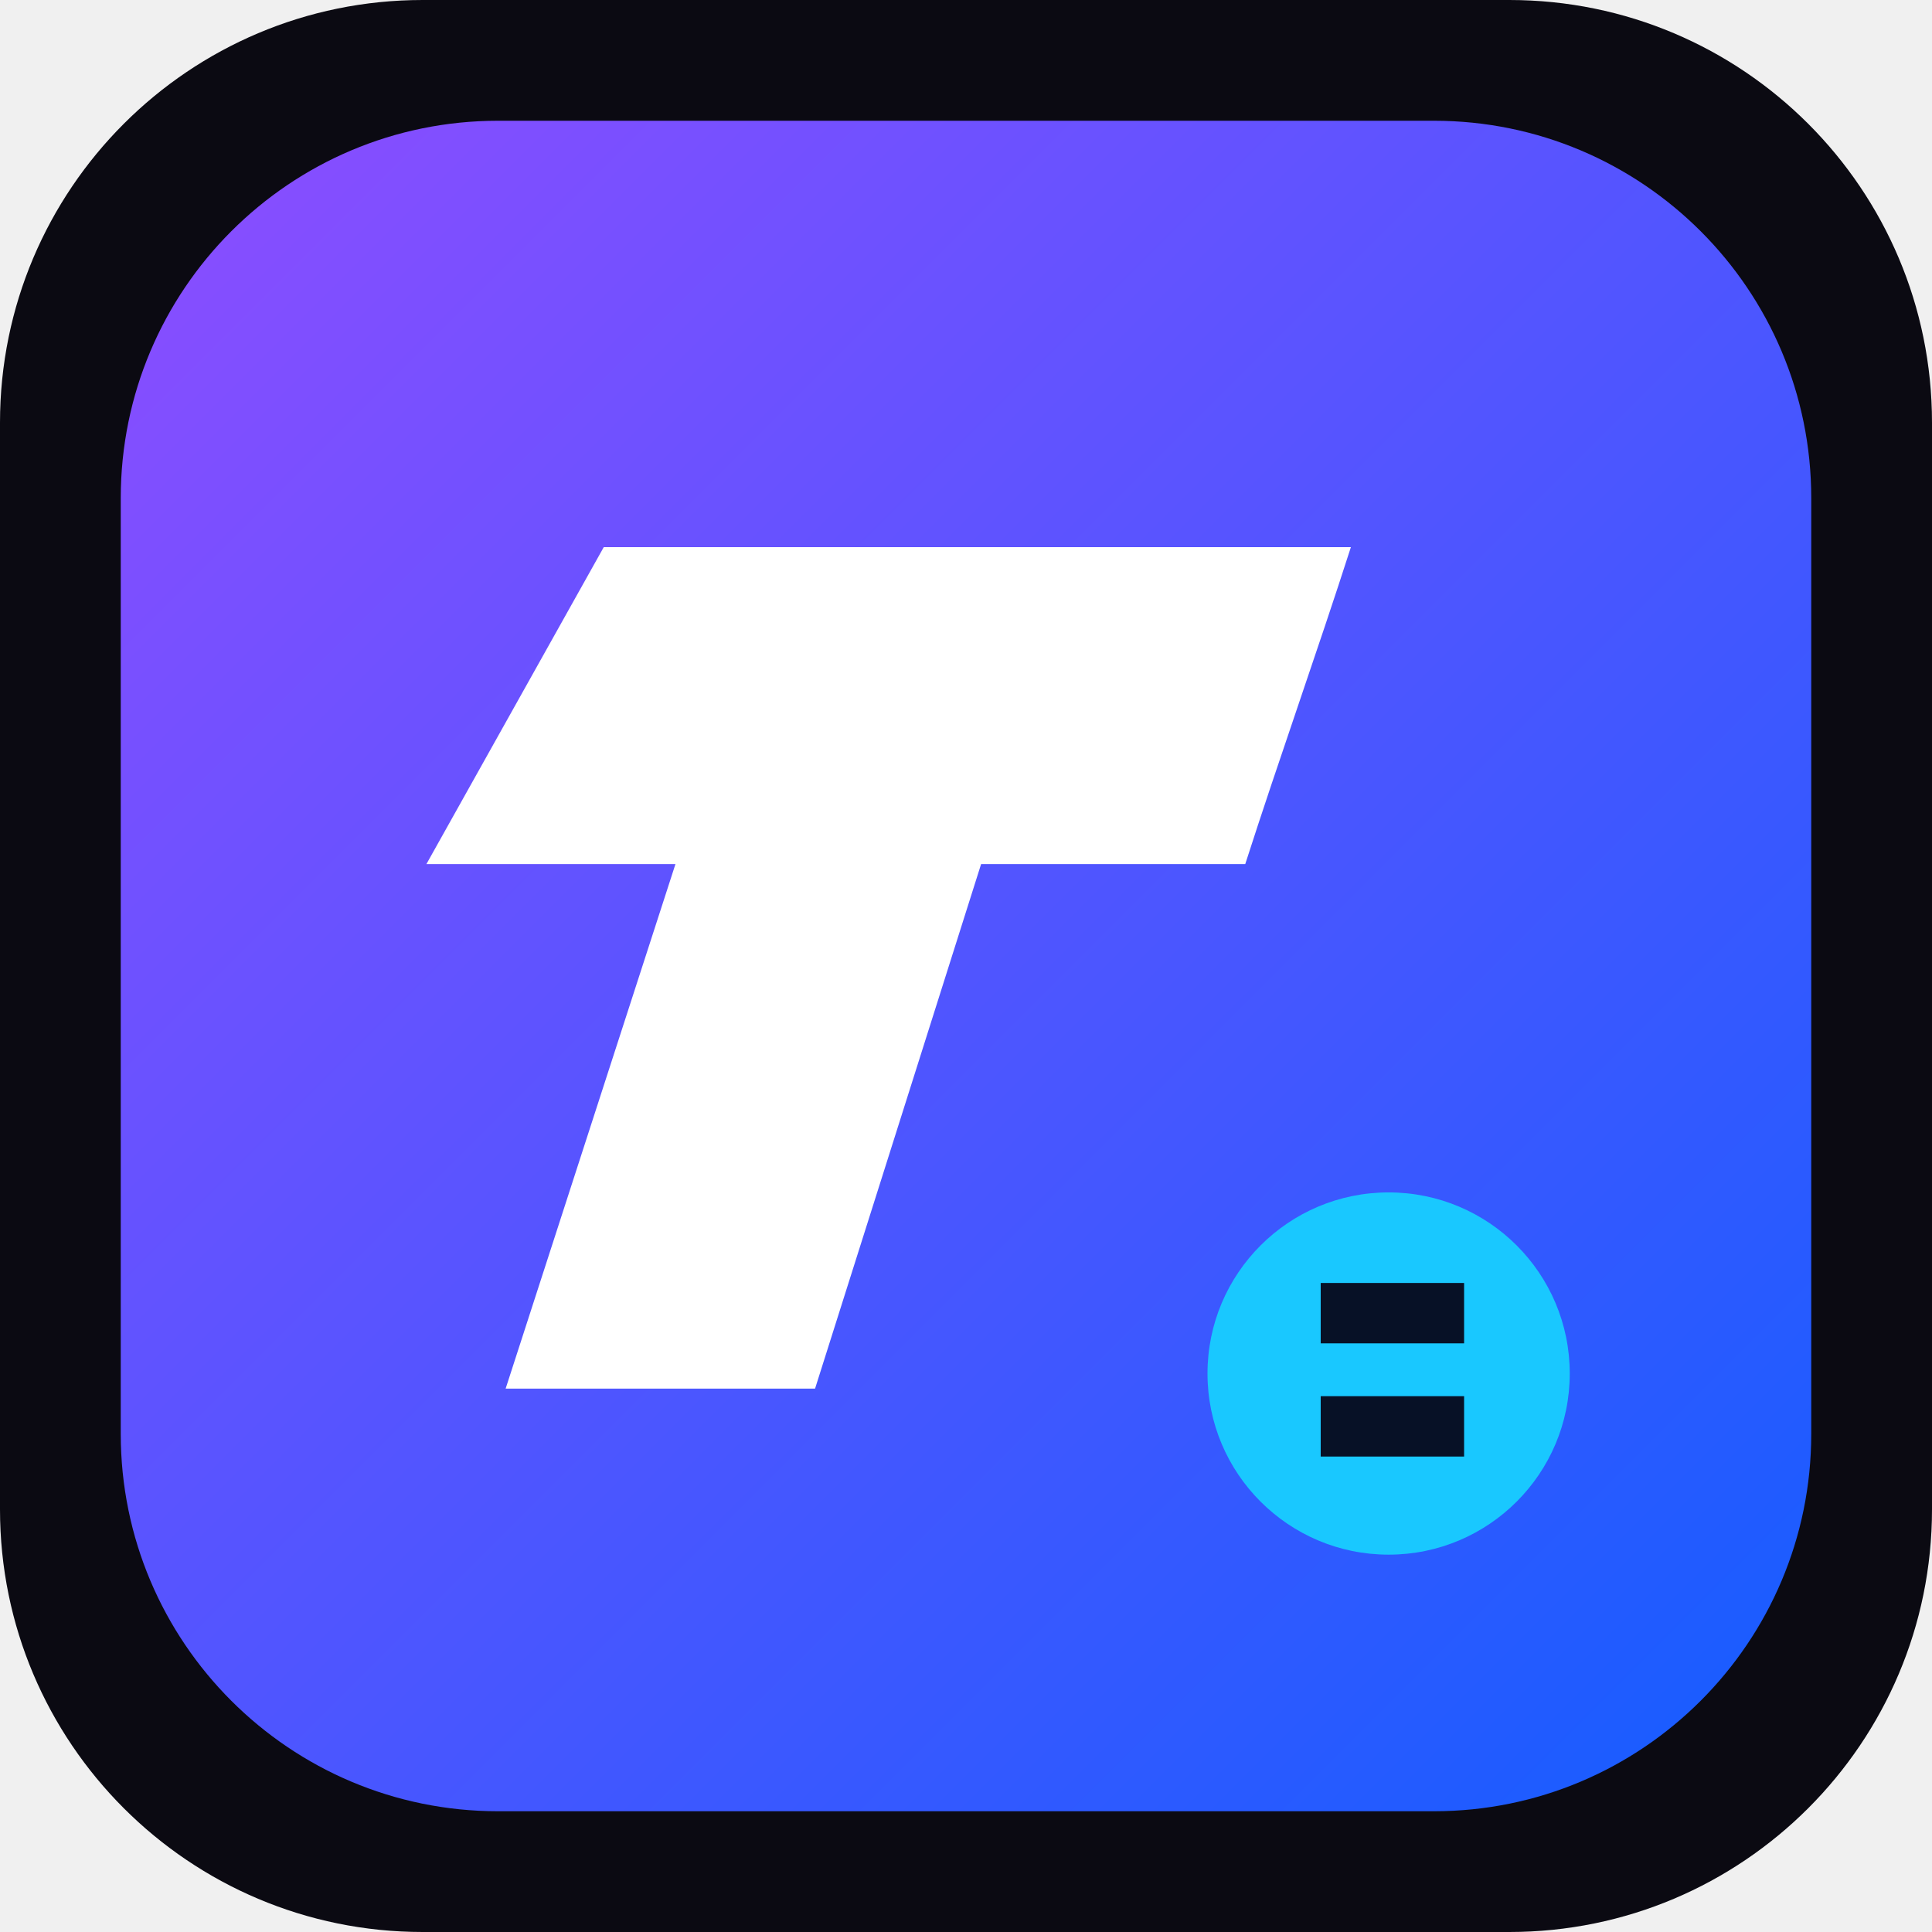
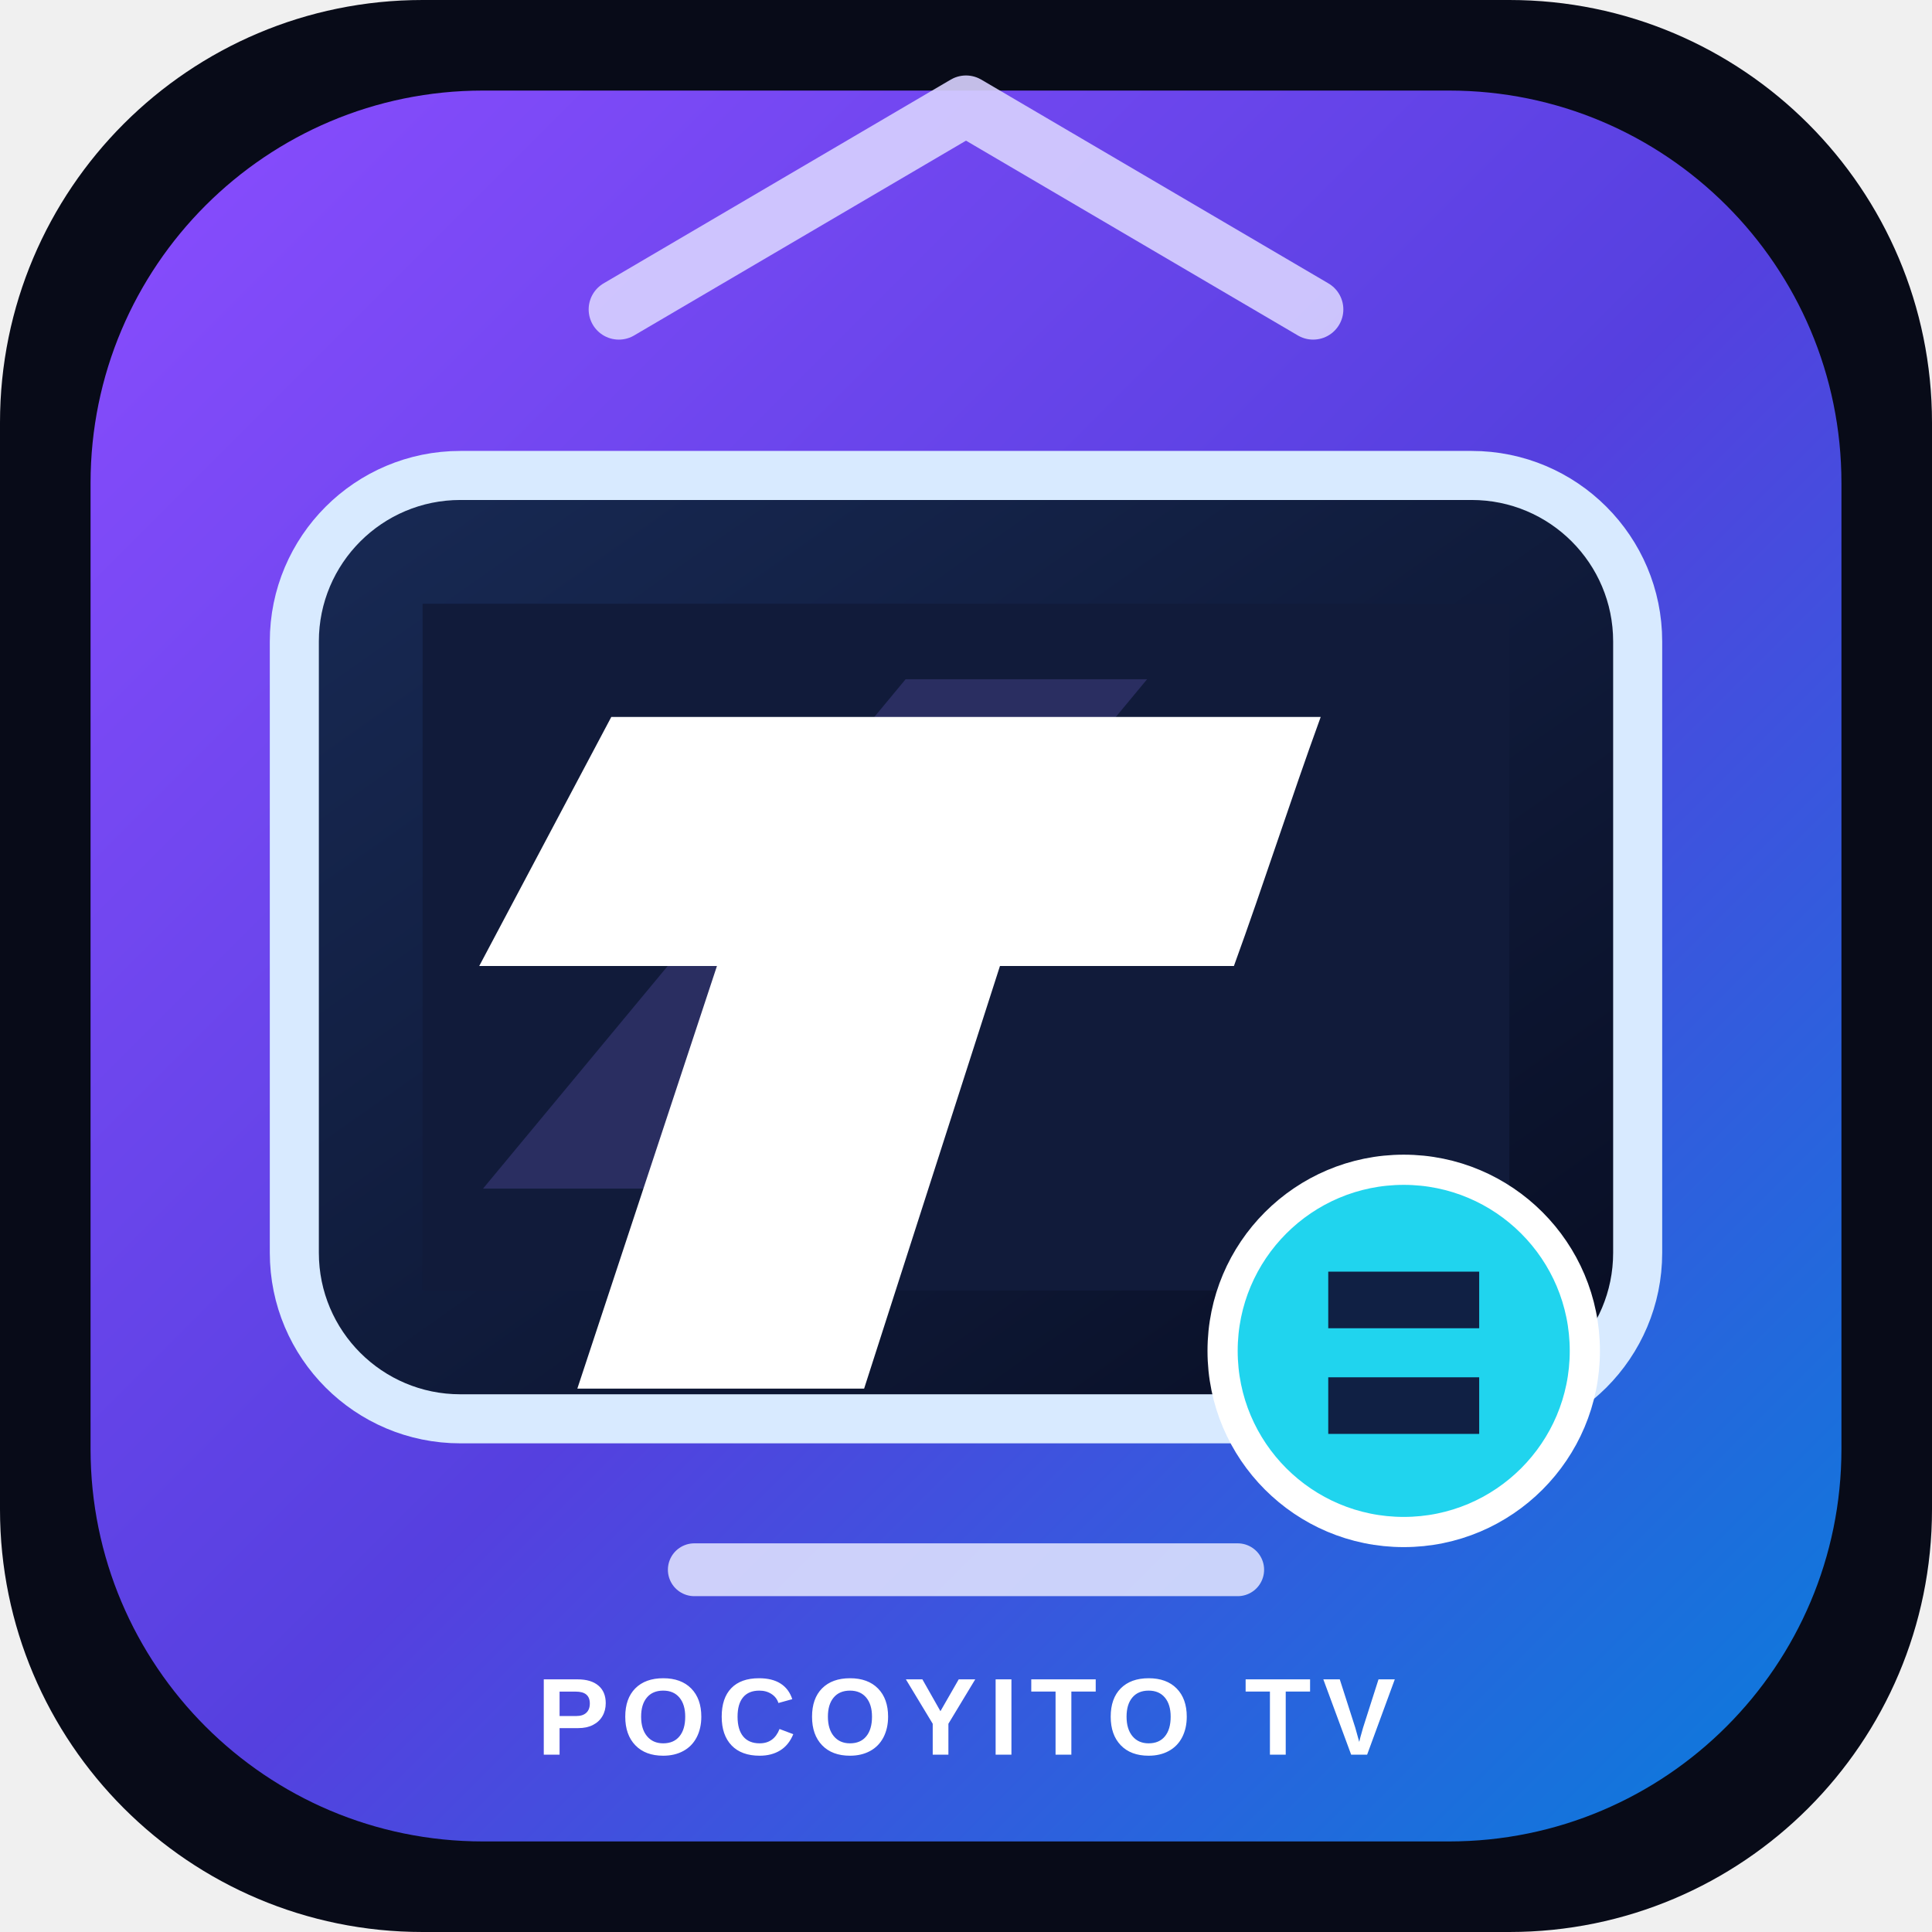
<svg xmlns="http://www.w3.org/2000/svg" viewBox="0 0 512 512">
  <defs>
-     <linearGradient id="g" x1="0" y1="0" x2="1" y2="1">
-       <stop stop-color="#8d4dff" />
-       <stop offset="1" stop-color="#145dff" />
+     <linearGradient id="bg" x1="0" y1="0" x2="1" y2="1">
+       <stop stop-color="#8b4dff" />
+       <stop offset=".52" stop-color="#5540df" />
+       <stop offset="1" stop-color="#087edb" />
+     </linearGradient>
+     <linearGradient id="screen" x1="0" y1="0" x2="1" y2="1">
+       <stop stop-color="#182a55" />
+       <stop offset="1" stop-color="#080d22" />
+     </linearGradient>
+     <linearGradient id="shine" x1="0" y1="0" x2="1" y2="1">
+       <stop stop-color="#fff" stop-opacity=".9" />
+       <stop offset="1" stop-color="#9eeaff" stop-opacity=".7" />
    </linearGradient>
  </defs>
-   <rect width="512" height="512" rx="112" fill="#0b0a12" />
-   <rect x="32" y="32" width="448" height="448" rx="100" fill="url(#g)" />
-   <path d="M160 145h198c-9 28-19 56-28 84h-70l-44 139h-82l45-139h-66z" fill="#fff" />
-   <circle cx="368" cy="364" r="48" fill="#19c8ff" />
-   <path d="M350 340h38v16h-38zm0 30h38v16h-38z" fill="#071126" />
+   <rect width="512" height="512" rx="112" fill="#080b18" />
+   <rect x="24" y="24" width="464" height="464" rx="104" fill="url(#bg)" />
+   <path d="M164 82 256 28l92 54" fill="none" stroke="#d8d1ff" stroke-width="16" stroke-linecap="round" stroke-linejoin="round" opacity=".9" />
+   <rect x="78" y="126" width="356" height="250" rx="44" fill="url(#screen)" stroke="#d8eaff" stroke-width="13" />
+   <path d="M112 160h288v182H112z" fill="#111b3a" />
+   <path d="M128 315 240 180h64L192 315z" fill="#8d76ff" opacity=".2" />
+   <path d="M162 190h188c-8 22-15 44-23 66h-62l-36 112h-76l37-112h-63z" fill="#fff" />
+   <circle cx="372" cy="358" r="48" fill="#20d4ee" stroke="#fff" stroke-width="8" />
+   <path d="M352 337h40v15h-40zm0 28h40v15h-40z" fill="#102044" />
+   <path d="M184 416h144" stroke="#e5e8ff" stroke-width="14" stroke-linecap="round" opacity=".85" />
+   <text x="256" y="465" font-family="Arial,sans-serif" font-size="29" font-weight="900" text-anchor="middle" fill="#fff" letter-spacing="3">POCOYITO TV</text>
</svg>
